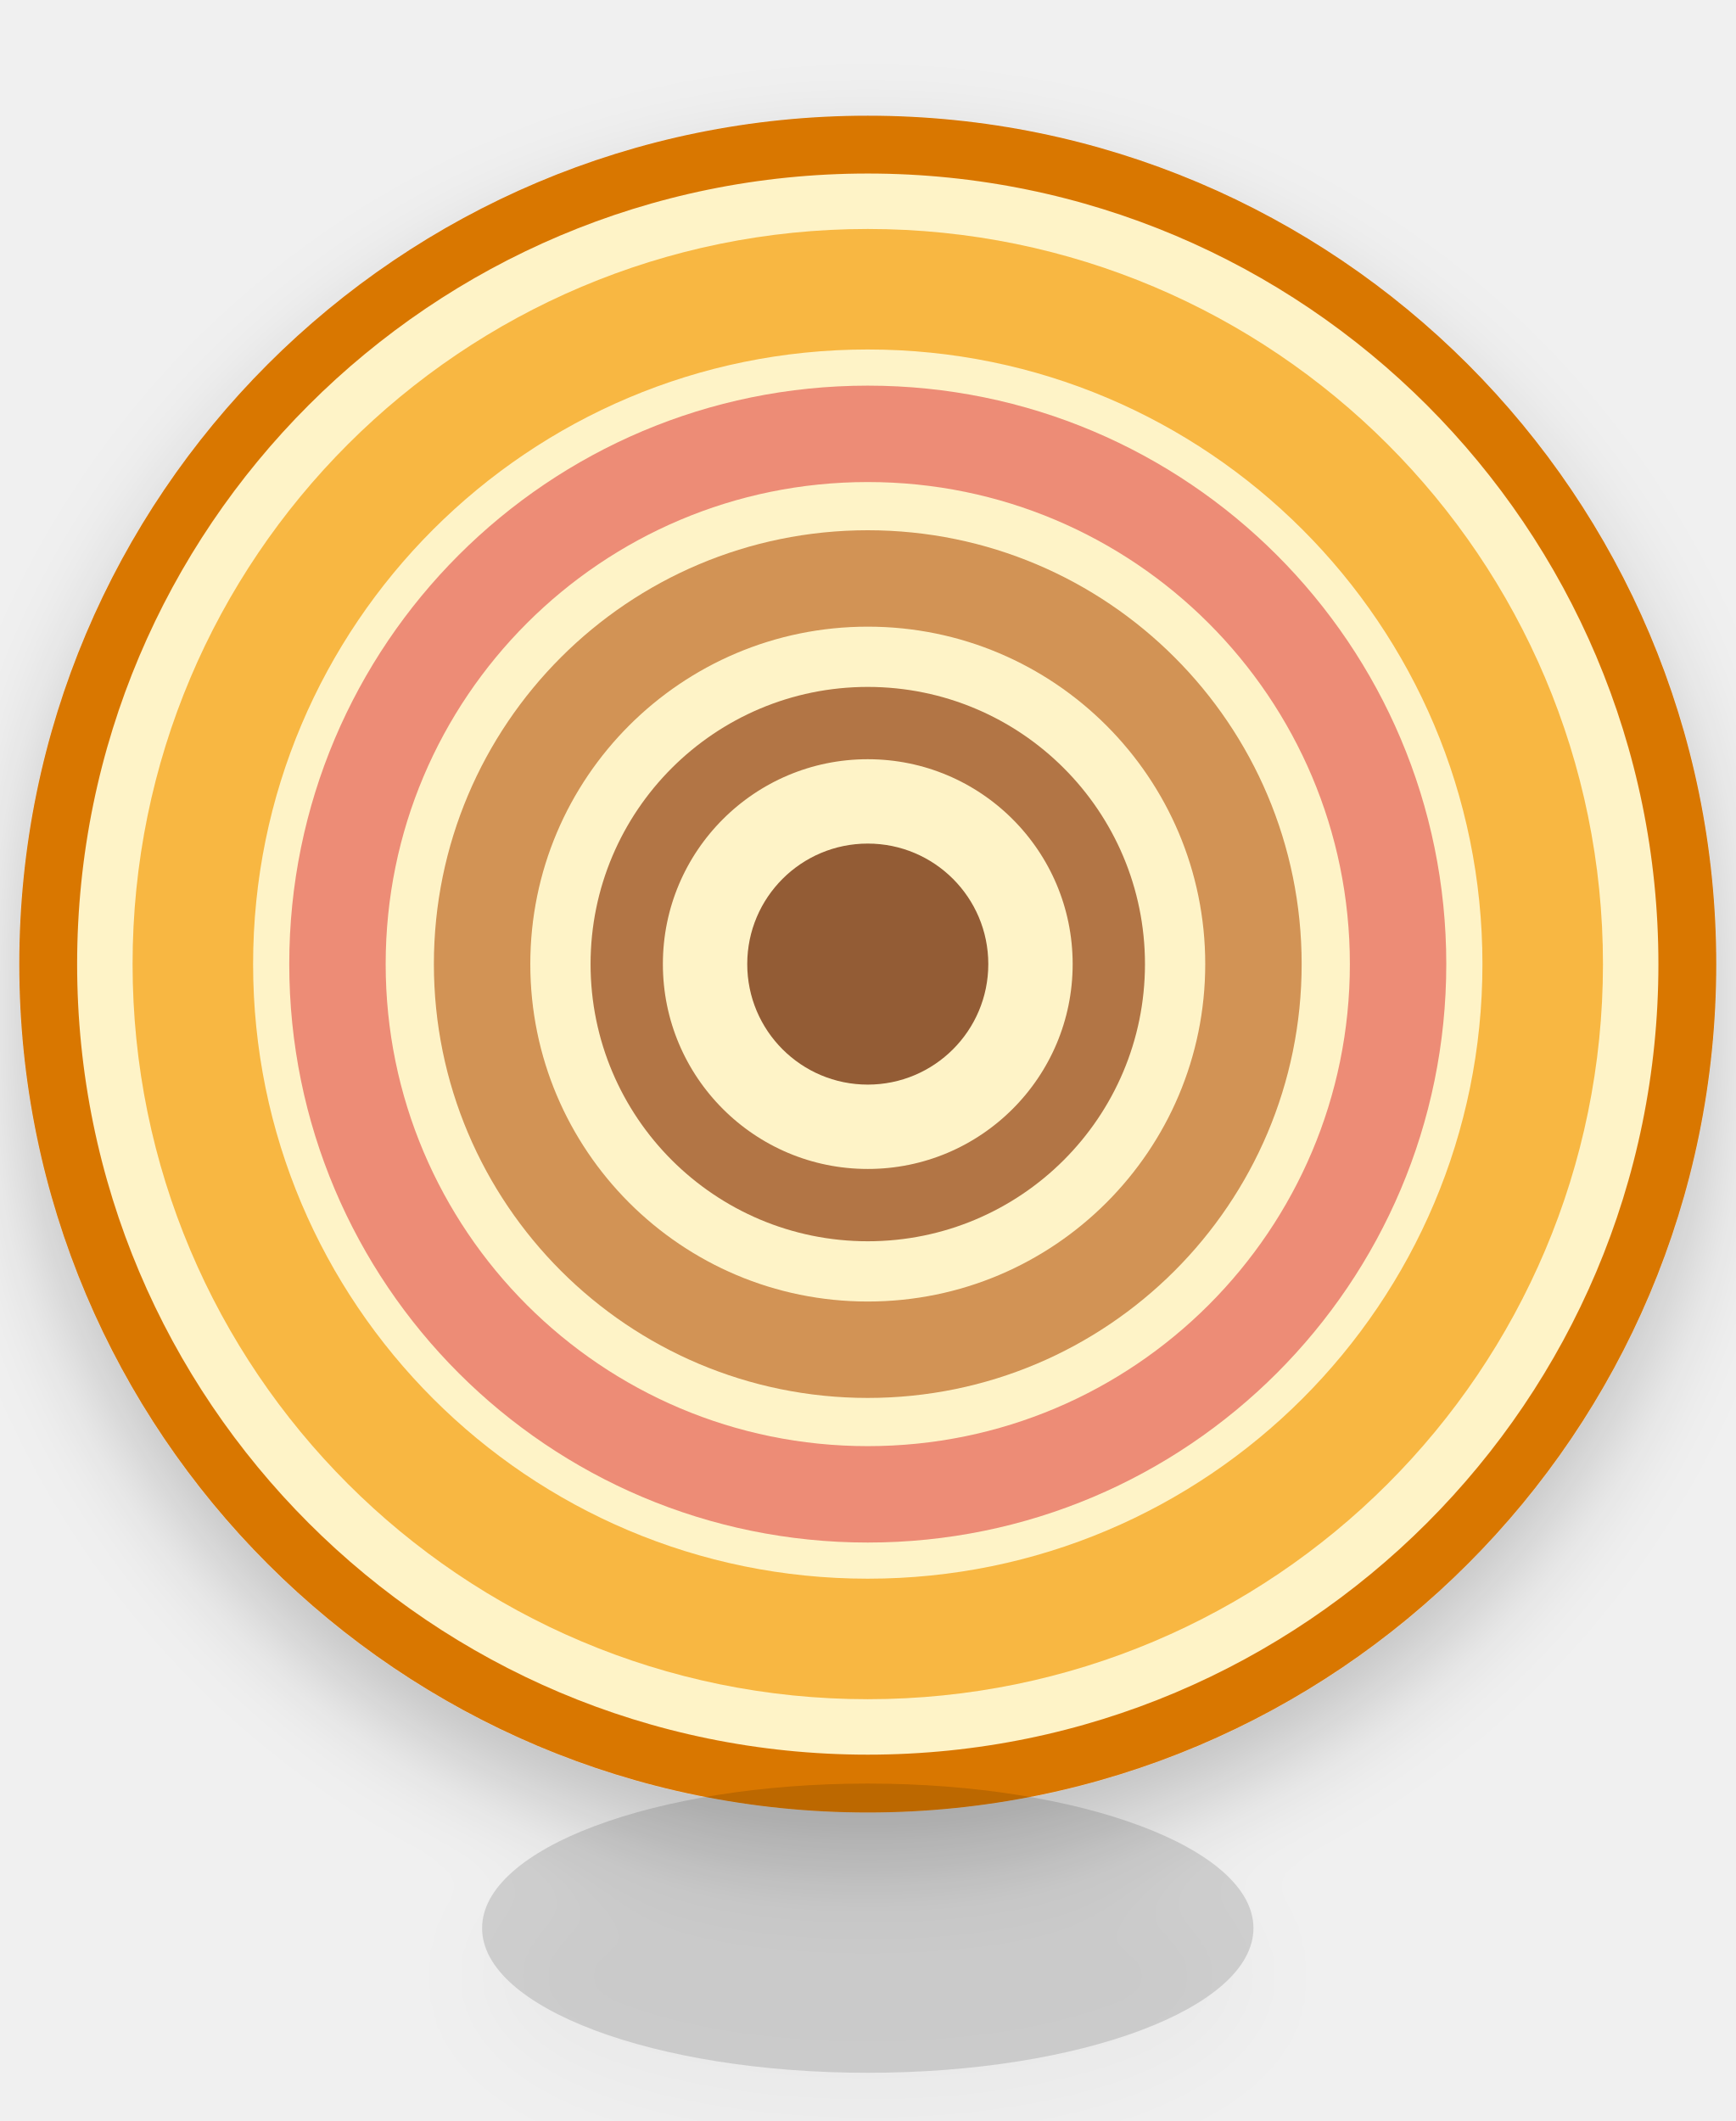
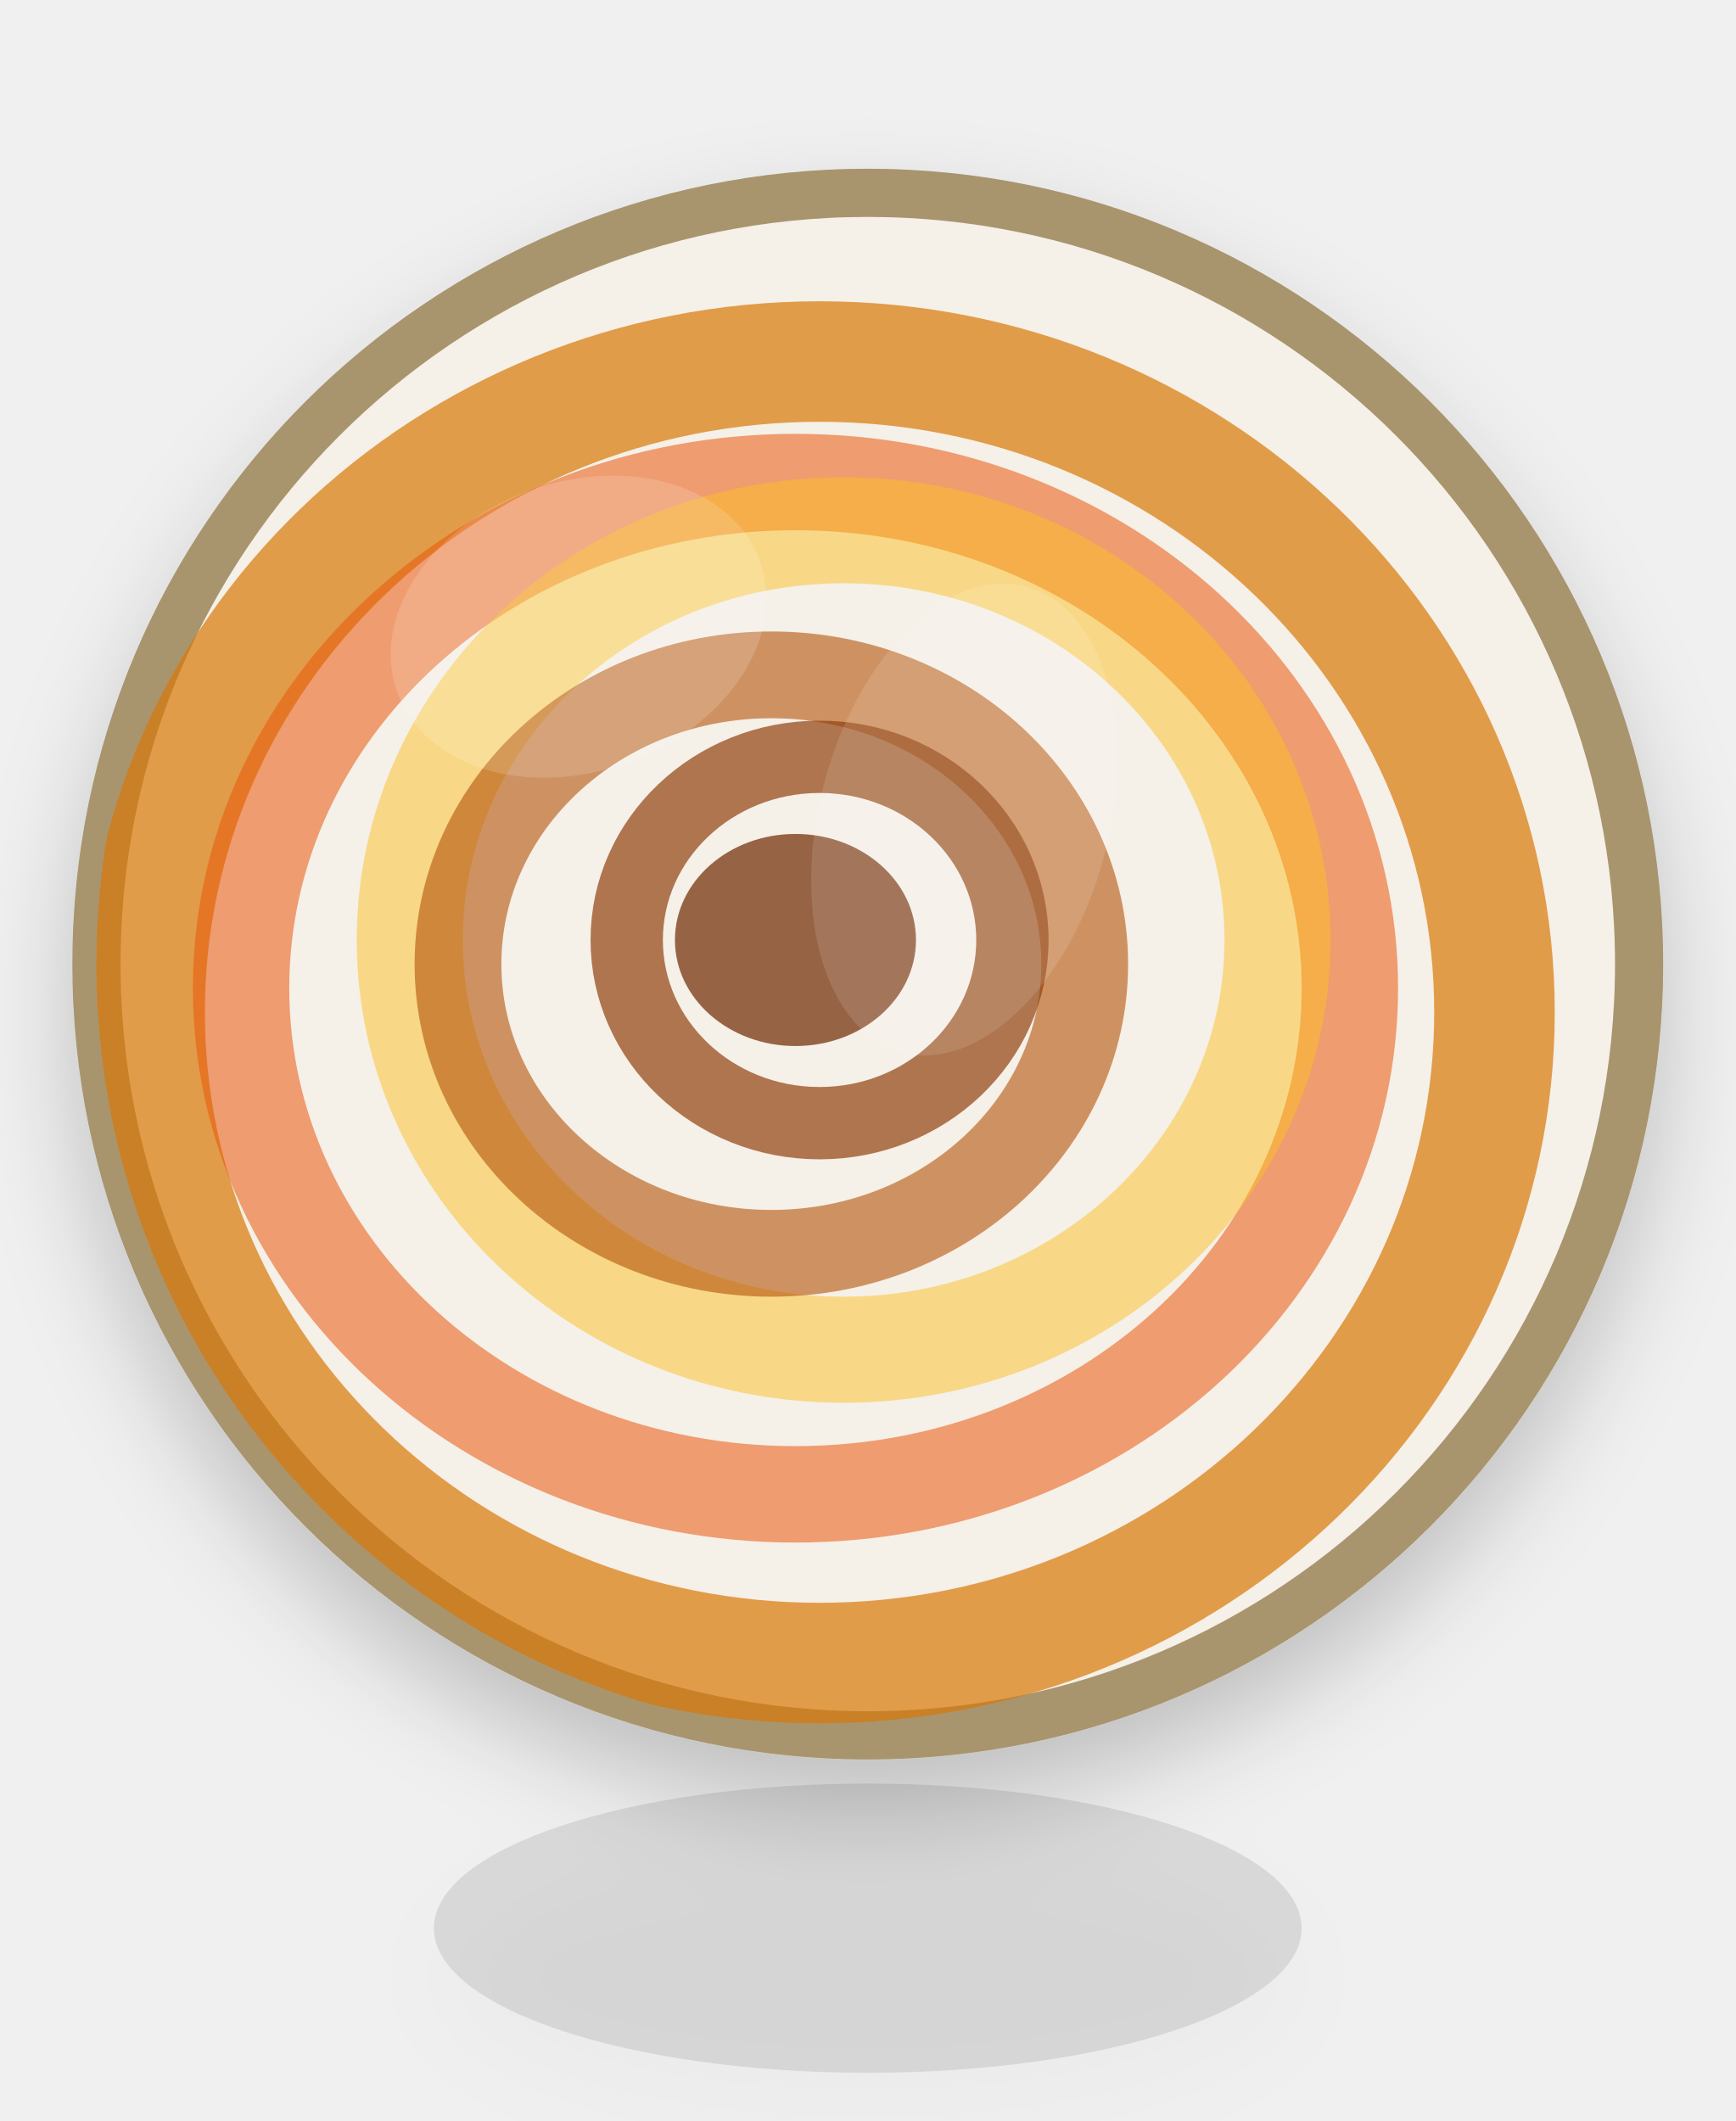
<svg xmlns="http://www.w3.org/2000/svg" viewBox="0 0 36 44" width="36" height="44">
  <defs>
    <filter id="shadow">
      <feDropShadow dx="0" dy="1" stdDeviation="1" flood-color="#00000033" />
    </filter>
+     <clipPath id="ac">
+       <circle cx="18" cy="20" r="16" />
+     </clipPath>
  </defs>
  <g filter="url(#shadow)">
-     <circle cx="18" cy="20" r="17" fill="#fef3c7" stroke="#d97706" stroke-width="1.2" />
-     <circle cx="18" cy="20" r="14" fill="none" stroke="#f59e0b" stroke-width="2.5" opacity="0.7" />
-     <circle cx="18" cy="20" r="11" fill="none" stroke="#dc2626" stroke-width="2" opacity="0.5" />
-     <circle cx="18" cy="20" r="8" fill="none" stroke="#b45309" stroke-width="2" opacity="0.6" />
-     <circle cx="18" cy="20" r="5" fill="none" stroke="#92400e" stroke-width="1.5" opacity="0.7" />
-     <circle cx="18" cy="20" r="2.5" fill="#78350f" opacity="0.8" />
-     <ellipse cx="18" cy="40" rx="8" ry="3" fill="#00000022" />
+     <circle cx="18" cy="20" r="16" fill="#f5f0e8" stroke="#a8956e" stroke-width="1" />
+     <g clip-path="url(#ac)">
+       <ellipse cx="17" cy="21" rx="14" ry="13.5" fill="none" stroke="#d97706" stroke-width="2.5" opacity="0.7" />
+       <ellipse cx="16.5" cy="20.5" rx="11.5" ry="10.5" fill="none" stroke="#ea580c" stroke-width="2" opacity="0.55" />
+       <ellipse cx="17.5" cy="19.5" rx="9" ry="8.5" fill="none" stroke="#fbbf24" stroke-width="2.2" opacity="0.5" />
+       <ellipse cx="16" cy="20" rx="6.5" ry="6" fill="none" stroke="#b45309" stroke-width="1.8" opacity="0.6" />
+       <ellipse cx="17" cy="19.5" rx="4" ry="3.8" fill="none" stroke="#92400e" stroke-width="1.5" opacity="0.7" />
+       <ellipse cx="16.5" cy="19.5" rx="2.5" ry="2.2" fill="#78350f" opacity="0.75" />
+       <ellipse cx="20" cy="17" rx="3" ry="5" fill="white" opacity="0.12" transform="rotate(15 20 17)" />
+     </g>
+     <ellipse cx="12" cy="13" rx="4" ry="3" fill="white" opacity="0.15" transform="rotate(-20 12 13)" />
+     <ellipse cx="18" cy="40" rx="9" ry="3" fill="#00000018" />
  </g>
</svg>
